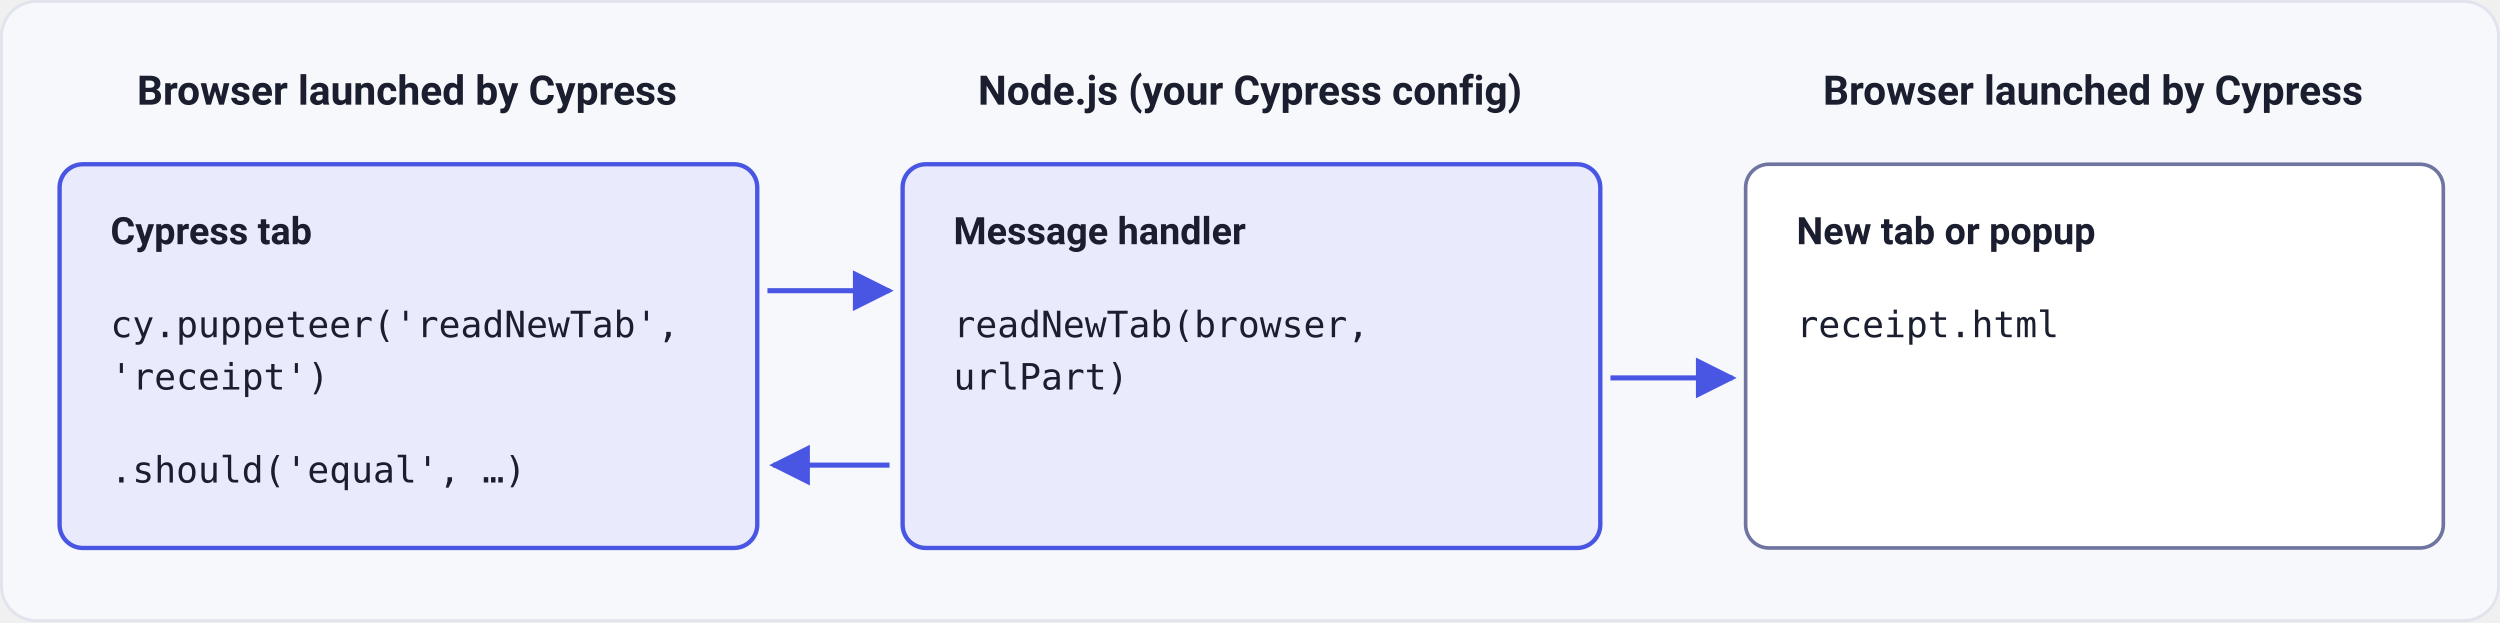
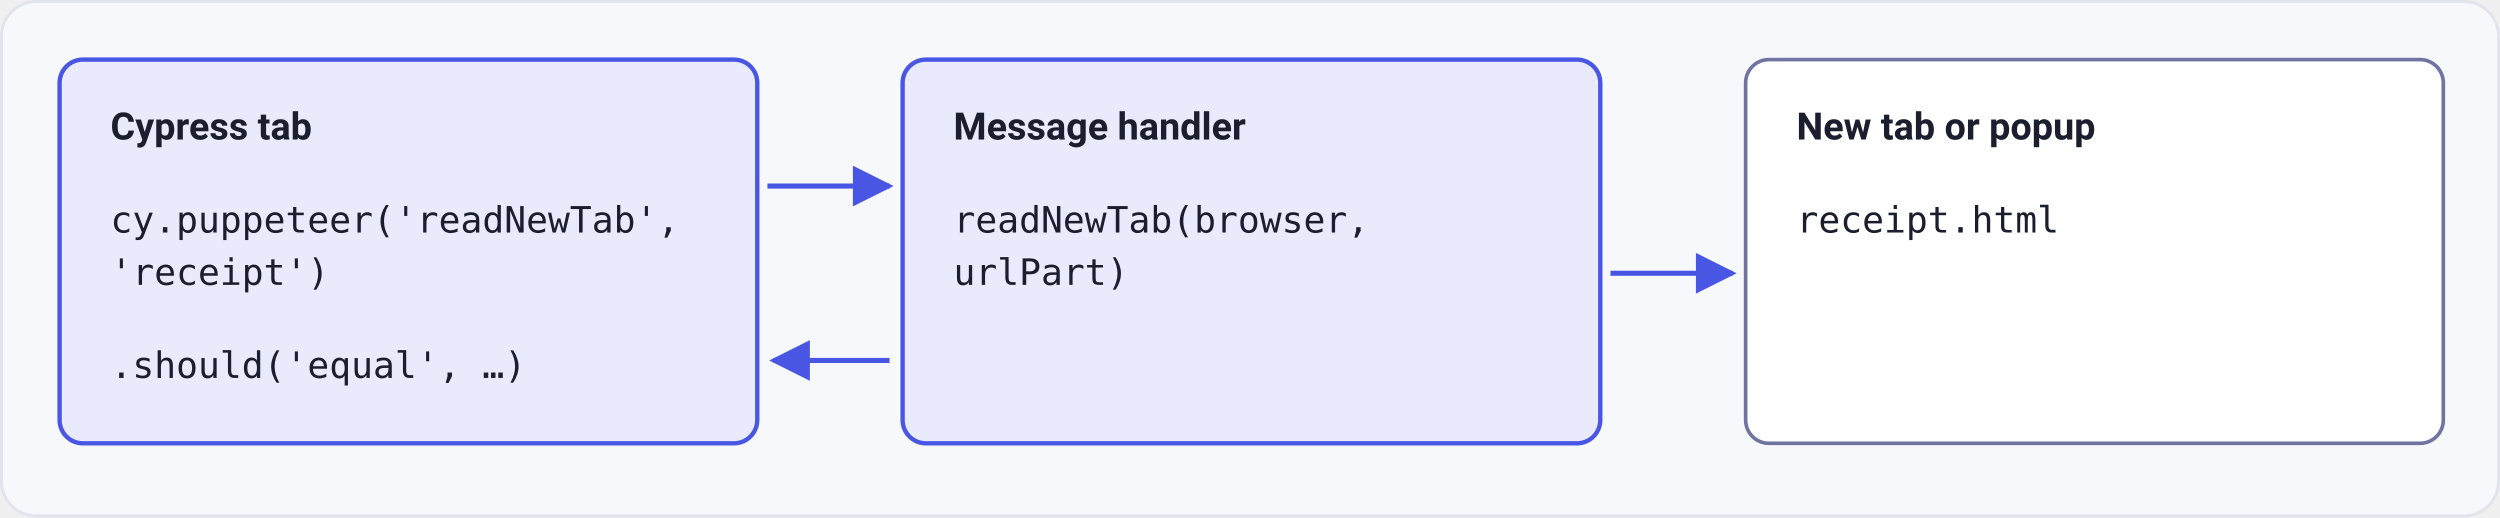
- <svg xmlns="http://www.w3.org/2000/svg" width="860" height="214" viewBox="0 0 860 214" role="img" aria-labelledby="t d">
+ <svg xmlns="http://www.w3.org/2000/svg" width="860" height="178" viewBox="0 0 860 178" role="img" aria-labelledby="t d">
  <style>
  .card { fill: #f7f8fc; stroke: #e1e3ed; }
  .region { fill: #ffffff; stroke: #6f74a0; stroke-width: 1.25; }
  .hl { fill: #e9ebfc; stroke: #4956e3; stroke-width: 1.5; }
  .box { fill: #ffffff; stroke: #6f74a0; stroke-width: 1.25; }
-   .title { font: 600 14px -apple-system, 'Segoe UI', Roboto, Helvetica, Arial, sans-serif; fill: #1b1e2e; }
  .label { font: 600 13px -apple-system, 'Segoe UI', Roboto, Helvetica, Arial, sans-serif; fill: #1b1e2e; }
  .note { font: 13px -apple-system, 'Segoe UI', Roboto, Helvetica, Arial, sans-serif; fill: #555a6e; }
  .code { font: 500 12.5px ui-monospace, 'SFMono-Regular', Menlo, Consolas, monospace; fill: #1b1e2e; }
  .arrow { fill: none; stroke: #4956e3; stroke-width: 1.75; }
  .life { fill: none; stroke: #6f74a0; stroke-width: 1.25; stroke-dasharray: 5 4; }
  .badge { fill: #4956e3; }
  .num { font: 700 12px -apple-system, 'Segoe UI', Roboto, Helvetica, Arial, sans-serif; fill: #ffffff; }
</style>
  <defs>
    <marker id="head" viewBox="0 0 10 10" refX="9" refY="5" markerWidth="8" markerHeight="8" orient="auto-start-reverse">
      <path d="M 0 0 L 10 5 L 0 10 z" fill="#4956e3" />
    </marker>
  </defs>
-   <rect class="card" x="0.5" y="0.5" width="859" height="213" rx="12" />
-   <text class="title" x="140" y="36" text-anchor="middle">Browser launched by Cypress</text>
-   <text class="title" x="430" y="36" text-anchor="middle">Node.js (your Cypress config)</text>
-   <text class="title" x="720" y="36" text-anchor="middle">Browser launched by Cypress</text>
-   <rect class="hl" x="20.5" y="56.5" width="240" height="132" rx="8" />
-   <text class="label" x="38" y="84" text-anchor="start">Cypress tab</text>
-   <text class="code" x="38" y="116" text-anchor="start">cy.puppeteer('readNewTab',</text>
-   <text class="code" x="38" y="134" text-anchor="start">  'receipt')</text>
-   <text class="code" x="38" y="166" text-anchor="start">.should('equal', …)</text>
-   <rect class="hl" x="310.5" y="56.5" width="240" height="132" rx="8" />
-   <text class="label" x="328" y="84" text-anchor="start">Message handler</text>
-   <text class="code" x="328" y="116" text-anchor="start">readNewTab(browser,</text>
-   <text class="code" x="328" y="134" text-anchor="start">  urlPart)</text>
-   <rect class="box" x="600.5" y="56.5" width="240" height="132" rx="8" />
-   <text class="label" x="618" y="84" text-anchor="start">New tab or popup</text>
-   <text class="code" x="618" y="116" text-anchor="start">receipt.html</text>
-   <path class="arrow" d="M 264 100 L 306 100" marker-end="url(#head)" />
-   <path class="arrow" d="M 306 160 L 266 160" marker-end="url(#head)" />
-   <path class="arrow" d="M 554 130 L 596 130" marker-end="url(#head)" />
+   <rect class="card" x="0.5" y="0.5" width="859" height="177" rx="12" />
+   <rect class="hl" x="20.5" y="20.5" width="240" height="132" rx="8" />
+   <text class="label" x="38" y="48" text-anchor="start">Cypress tab</text>
+   <text class="code" x="38" y="80" text-anchor="start">cy.puppeteer('readNewTab',</text>
+   <text class="code" x="38" y="98" text-anchor="start">  'receipt')</text>
+   <text class="code" x="38" y="130" text-anchor="start">.should('equal', …)</text>
+   <rect class="hl" x="310.5" y="20.5" width="240" height="132" rx="8" />
+   <text class="label" x="328" y="48" text-anchor="start">Message handler</text>
+   <text class="code" x="328" y="80" text-anchor="start">readNewTab(browser,</text>
+   <text class="code" x="328" y="98" text-anchor="start">  urlPart)</text>
+   <rect class="box" x="600.5" y="20.5" width="240" height="132" rx="8" />
+   <text class="label" x="618" y="48" text-anchor="start">New tab or popup</text>
+   <text class="code" x="618" y="80" text-anchor="start">receipt.html</text>
+   <path class="arrow" d="M 264 64 L 306 64" marker-end="url(#head)" />
+   <path class="arrow" d="M 306 124 L 266 124" marker-end="url(#head)" />
+   <path class="arrow" d="M 554 94 L 596 94" marker-end="url(#head)" />
</svg>
